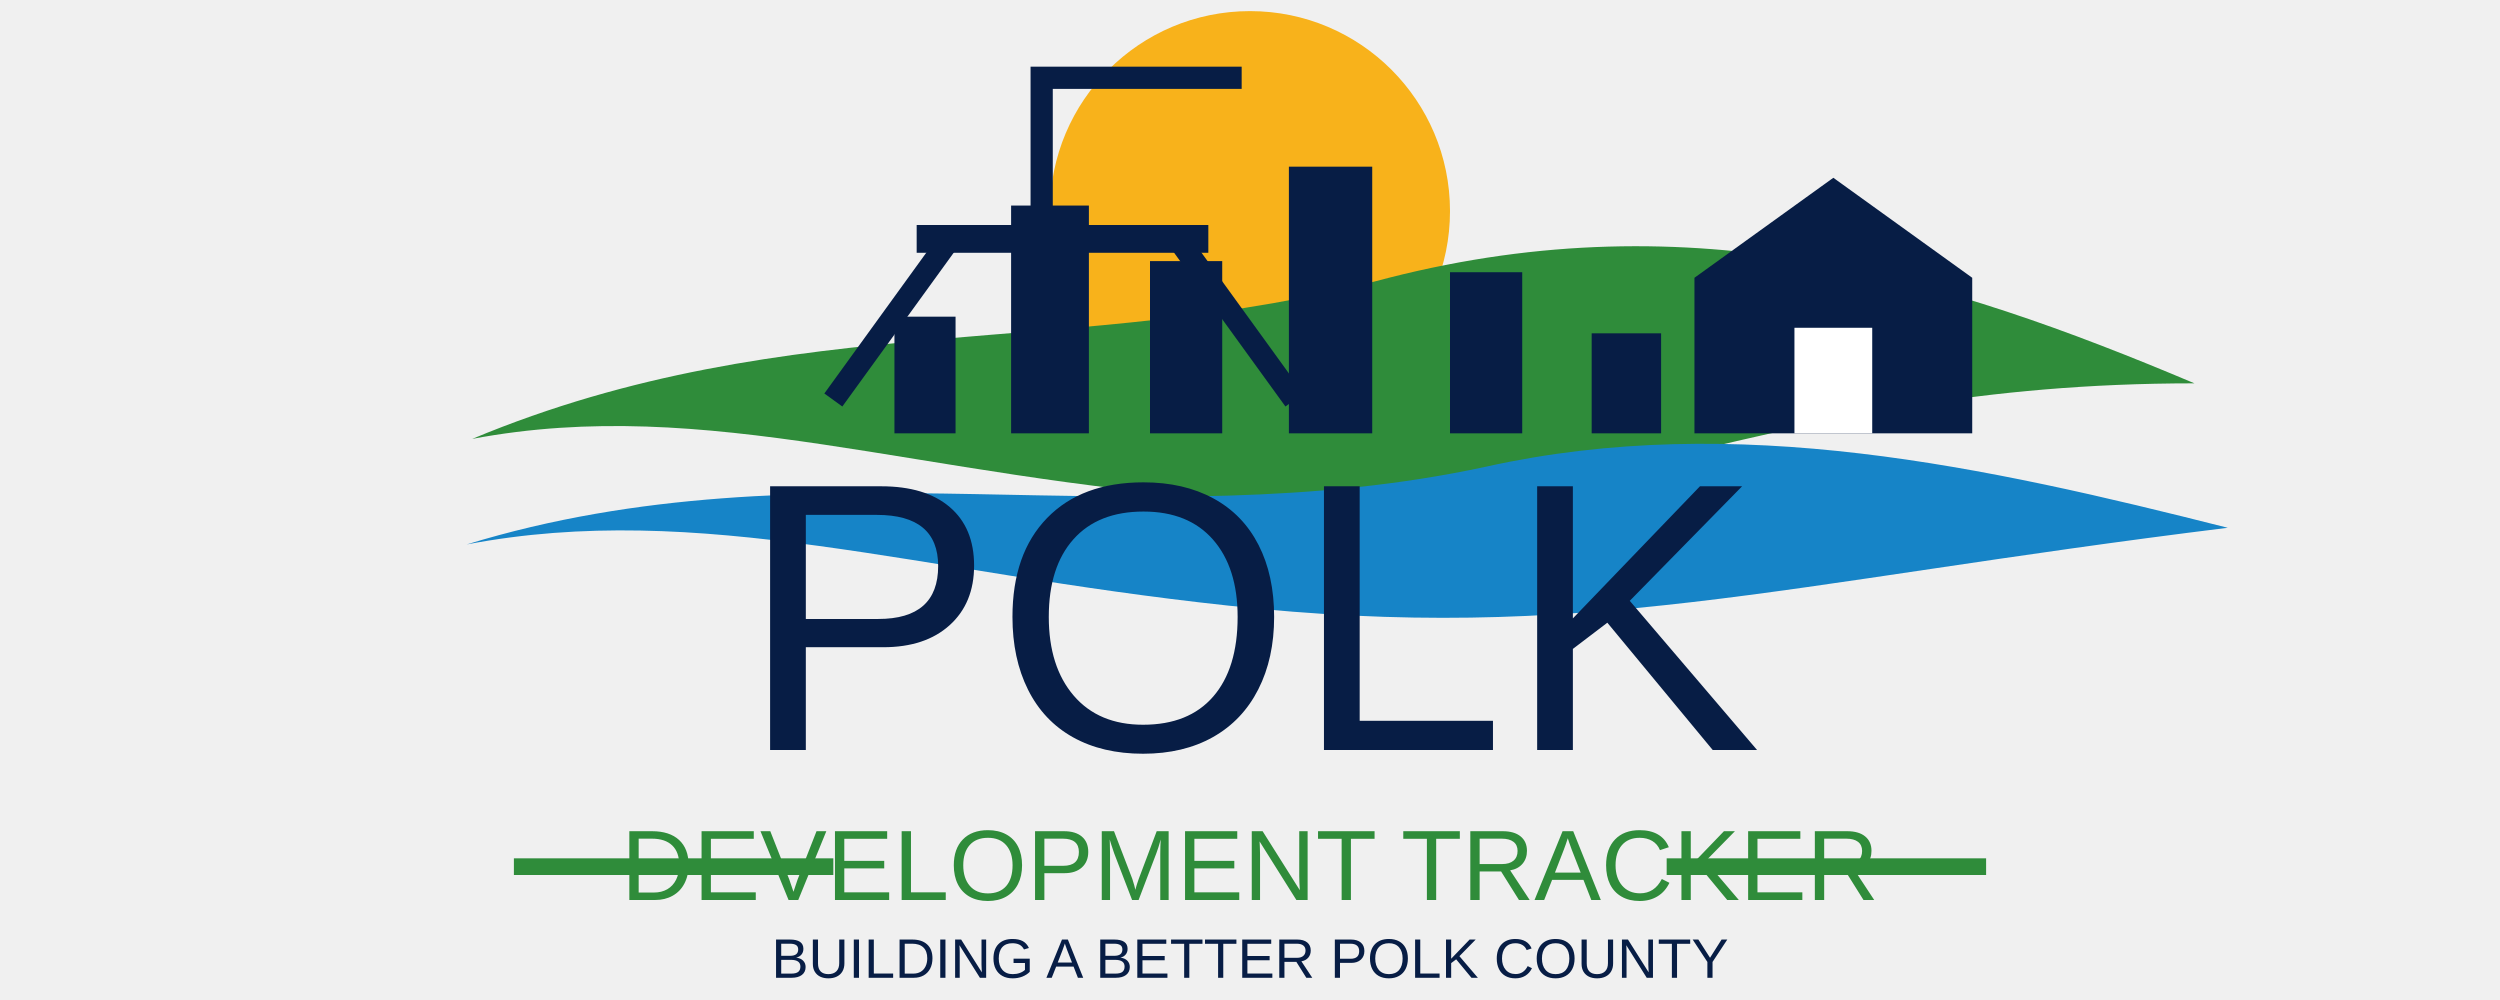
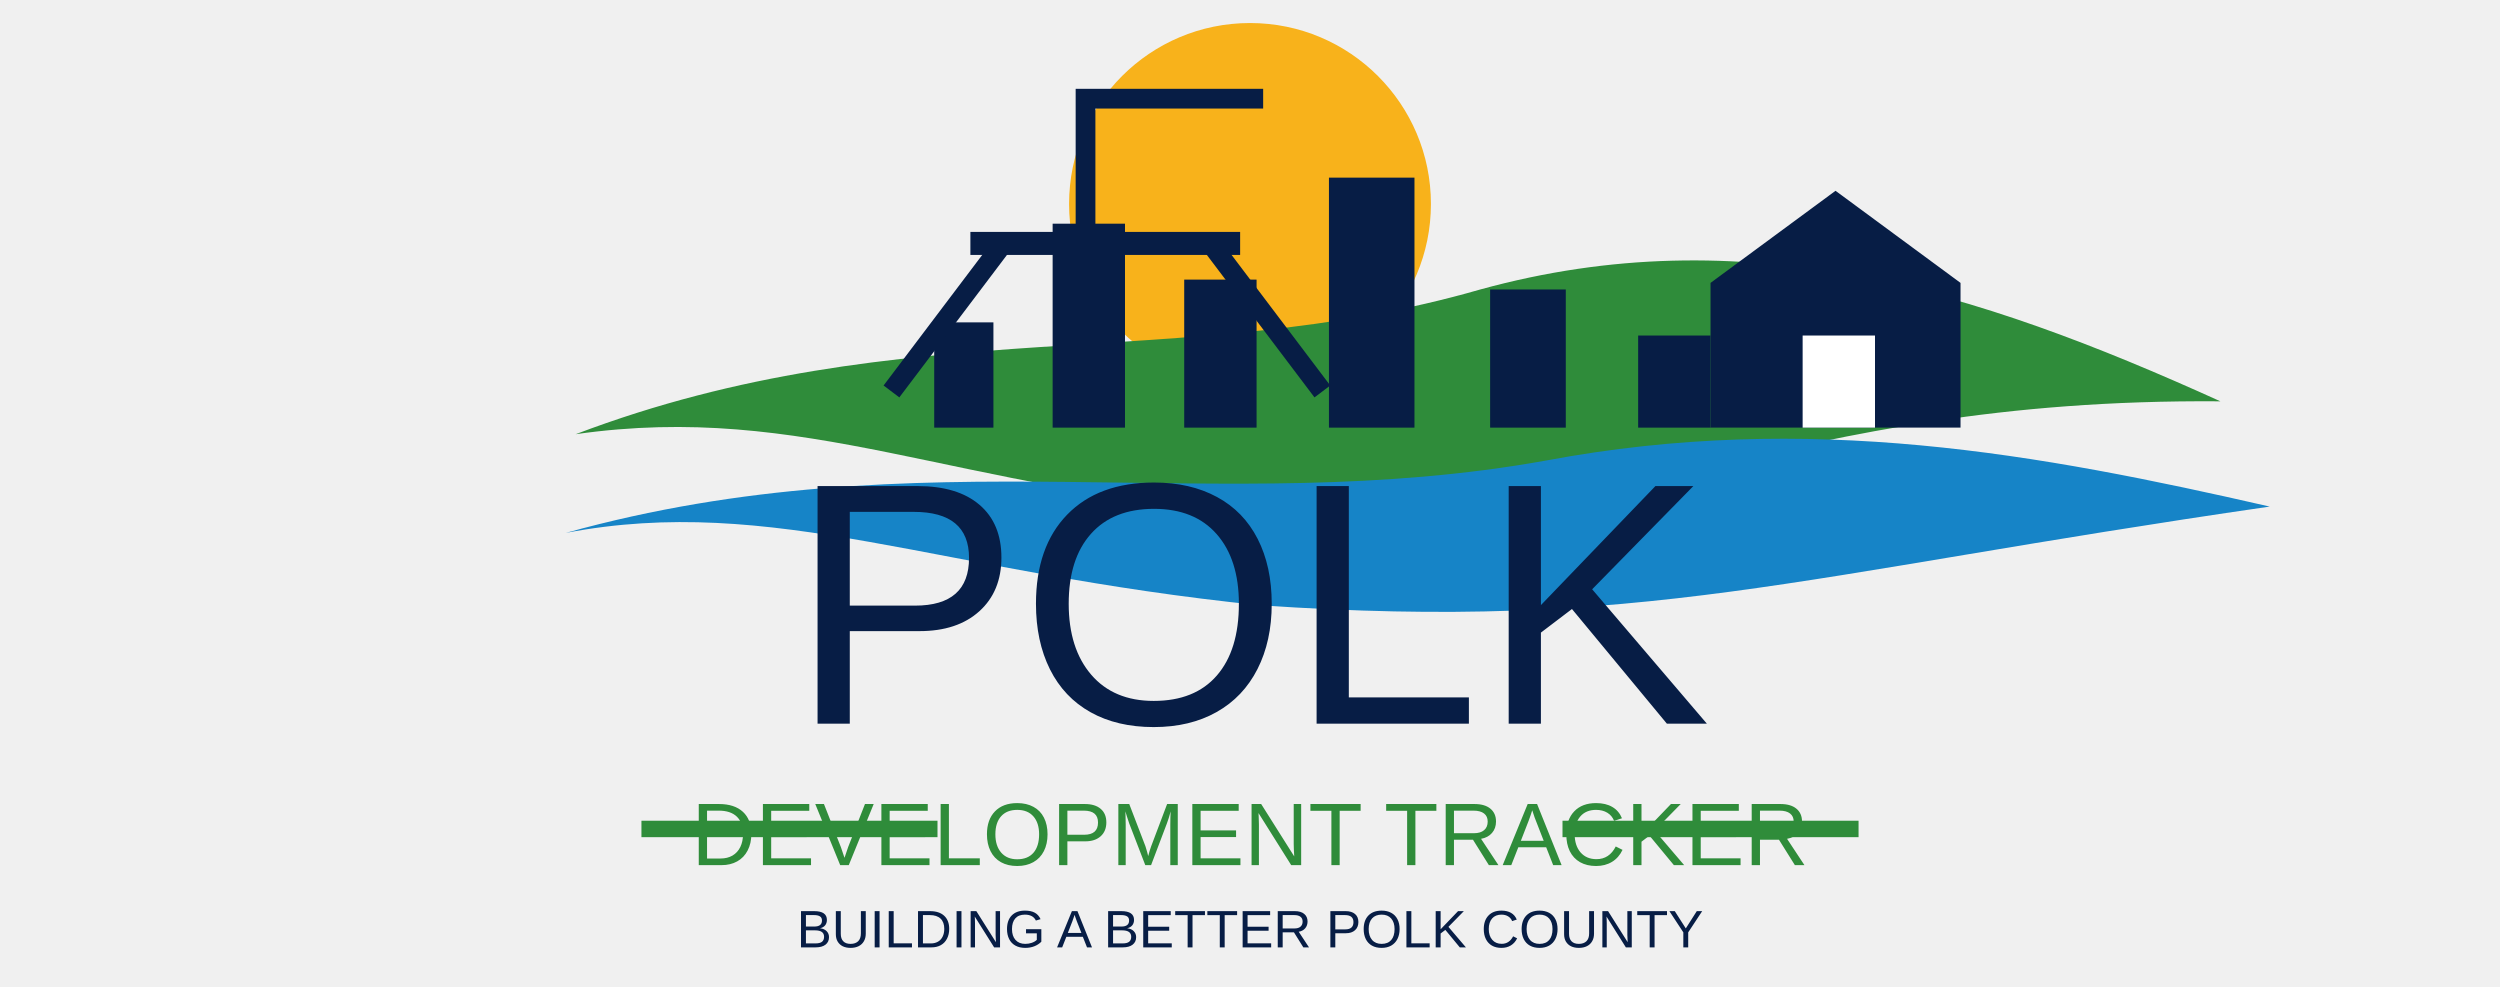
- <svg xmlns="http://www.w3.org/2000/svg" width="900" height="360" viewBox="0 0 900 360">
-   <circle cx="450" cy="76" r="72" fill="#f8b21b" />
-   <path d="M170 158 C285 110 388 130 500 100 C610 72 700 100 790 138 C635 138 575 190 445 180 C330 172 255 142 170 158Z" fill="#2f8c3a" />
-   <path d="M168 196 C292 158 410 195 535 168 C625 148 715 168 802 190 C640 210 570 232 442 218 C330 206 252 180 168 196Z" fill="#1684c7" />
-   <path d="M294 156 h28 v-42 h22 v42 h20 v-82 h28 v82 h22 v-62 h26 v62 h24 v-96 h30 v96 h28 v-58 h26 v58 h25 v-36 h25 v36" fill="#071d45" />
-   <path d="M610 156 v-56 l50-36 50 36 v56z" fill="#071d45" />
-   <path d="M646 156 v-38 h28 v38" fill="#fff" />
-   <path d="M330 86 h105" stroke="#071d45" stroke-width="10" />
-   <path d="M342 86 l-42 58" stroke="#071d45" stroke-width="8" />
-   <path d="M424 86 l42 58" stroke="#071d45" stroke-width="8" />
-   <path d="M375 86 v-58 h72" stroke="#071d45" stroke-width="8" fill="none" />
-   <text x="450" y="270" text-anchor="middle" font-family="Arial Black,Arial" font-size="138" fill="#071d45">POLK</text>
-   <line x1="185" y1="312" x2="300" y2="312" stroke="#2f8c3a" stroke-width="6" />
-   <line x1="600" y1="312" x2="715" y2="312" stroke="#2f8c3a" stroke-width="6" />
-   <text x="450" y="324" text-anchor="middle" font-family="Arial Black,Arial" font-size="36" fill="#2f8c3a">DEVELOPMENT TRACKER</text>
-   <text x="450" y="352" text-anchor="middle" font-family="Arial Black,Arial" font-size="20" fill="#071d45">BUILDING A BETTER POLK COUNTY</text>
+ <svg xmlns="http://www.w3.org/2000/svg" width="760" height="300" viewBox="0 0 760 300">
+   <circle cx="380" cy="62" r="55" fill="#f8b21b" />
+   <path d="M175 132 C275 94 360 114 450 88 C530 66 600 88 675 122 C540 121 495 164 383 156 C290 149 245 122 175 132Z" fill="#2f8c3a" />
+   <path d="M172 162 C280 132 370 158 470 140 C550 125 620 138 690 154 C545 175 500 192 383 184 C285 174 235 150 172 162Z" fill="#1684c7" />
+   <path d="M262 130 h22 v-32 h18 v32 h18 v-62 h22 v62 h18 v-45 h22 v45 h22 v-76 h26 v76 h23 v-42 h23 v42 h22 v-28 h22 v28" fill="#071d45" />
+   <path d="M520 130 v-44 l38-28 38 28 v44z" fill="#071d45" />
+   <path d="M548 130 v-28 h22 v28" fill="#fff" />
+   <path d="M295 74 h82" stroke="#071d45" stroke-width="7" />
+   <path d="M305 74 l-34 45" stroke="#071d45" stroke-width="6" />
+   <path d="M368 74 l34 45" stroke="#071d45" stroke-width="6" />
+   <path d="M330 74 v-44 h54" stroke="#071d45" stroke-width="6" fill="none" />
+   <text x="380" y="220" text-anchor="middle" font-family="Arial Black,Arial" font-size="105" fill="#071d45">POLK</text>
+   <line x1="195" y1="252" x2="285" y2="252" stroke="#2f8c3a" stroke-width="5" />
+   <line x1="475" y1="252" x2="565" y2="252" stroke="#2f8c3a" stroke-width="5" />
+   <text x="380" y="263" text-anchor="middle" font-family="Arial Black,Arial" font-size="27" fill="#2f8c3a">DEVELOPMENT TRACKER</text>
+   <text x="380" y="288" text-anchor="middle" font-family="Arial Black,Arial" font-size="16" fill="#071d45">BUILDING A BETTER POLK COUNTY</text>
</svg>
